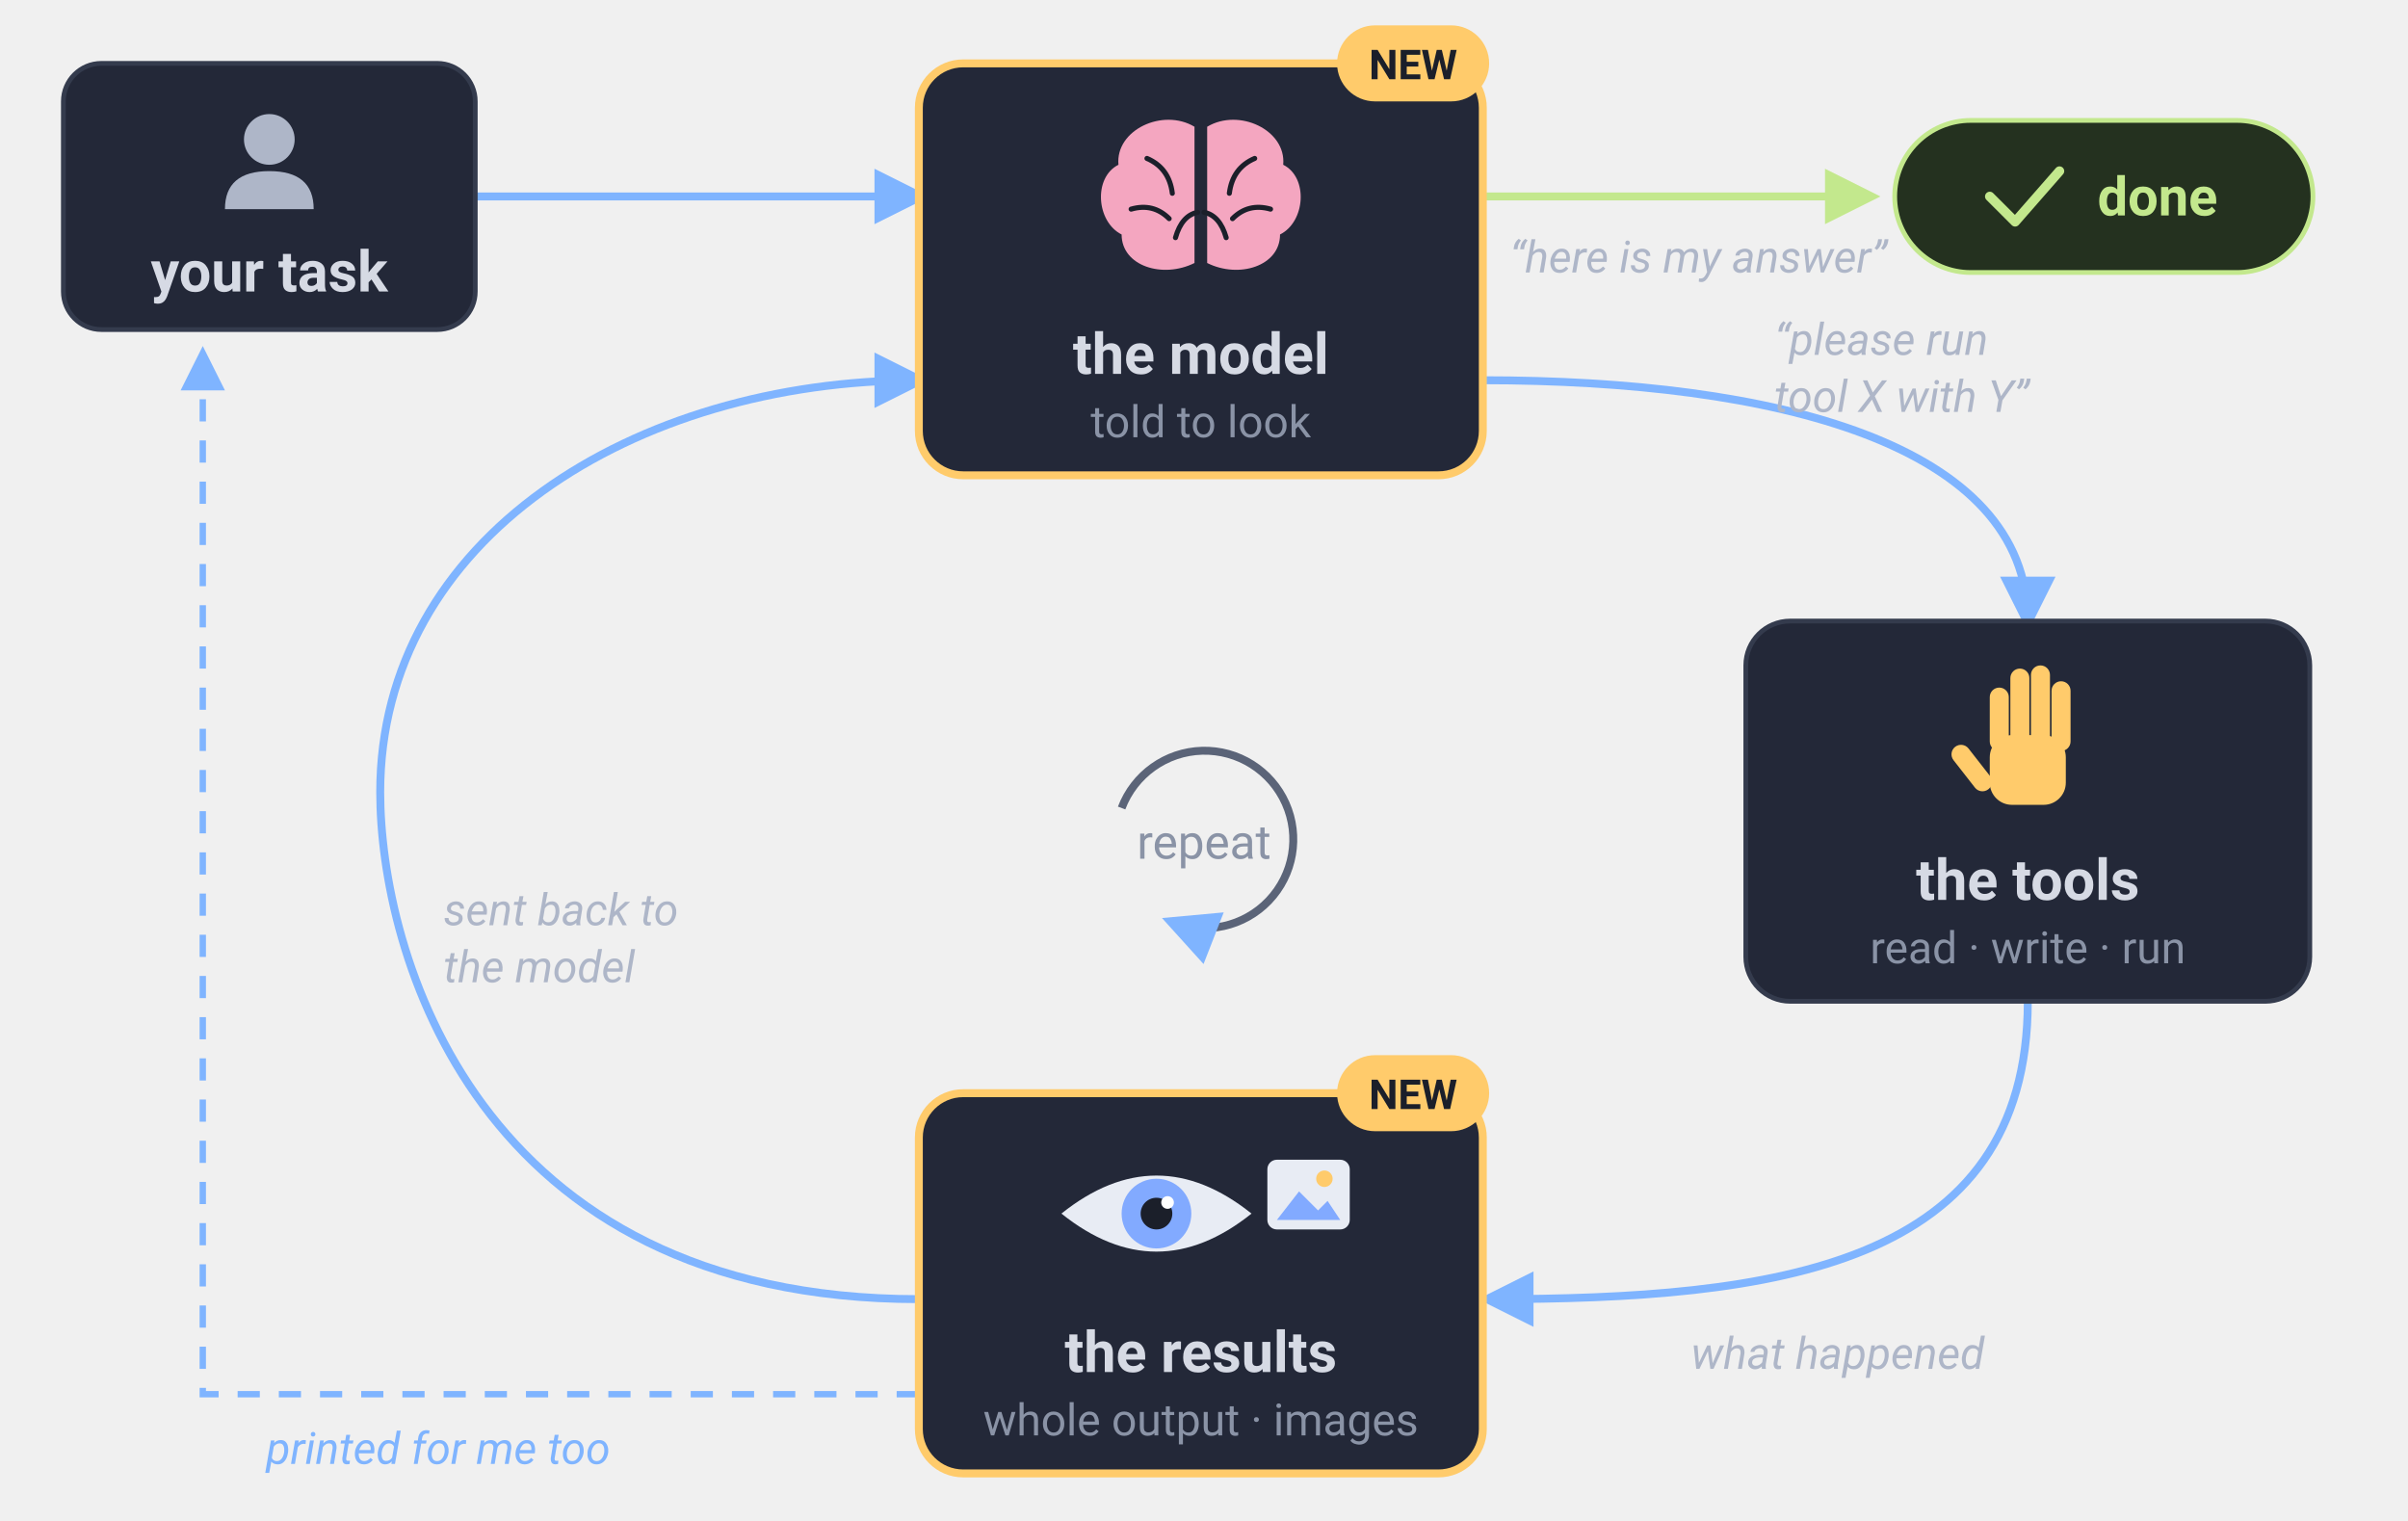
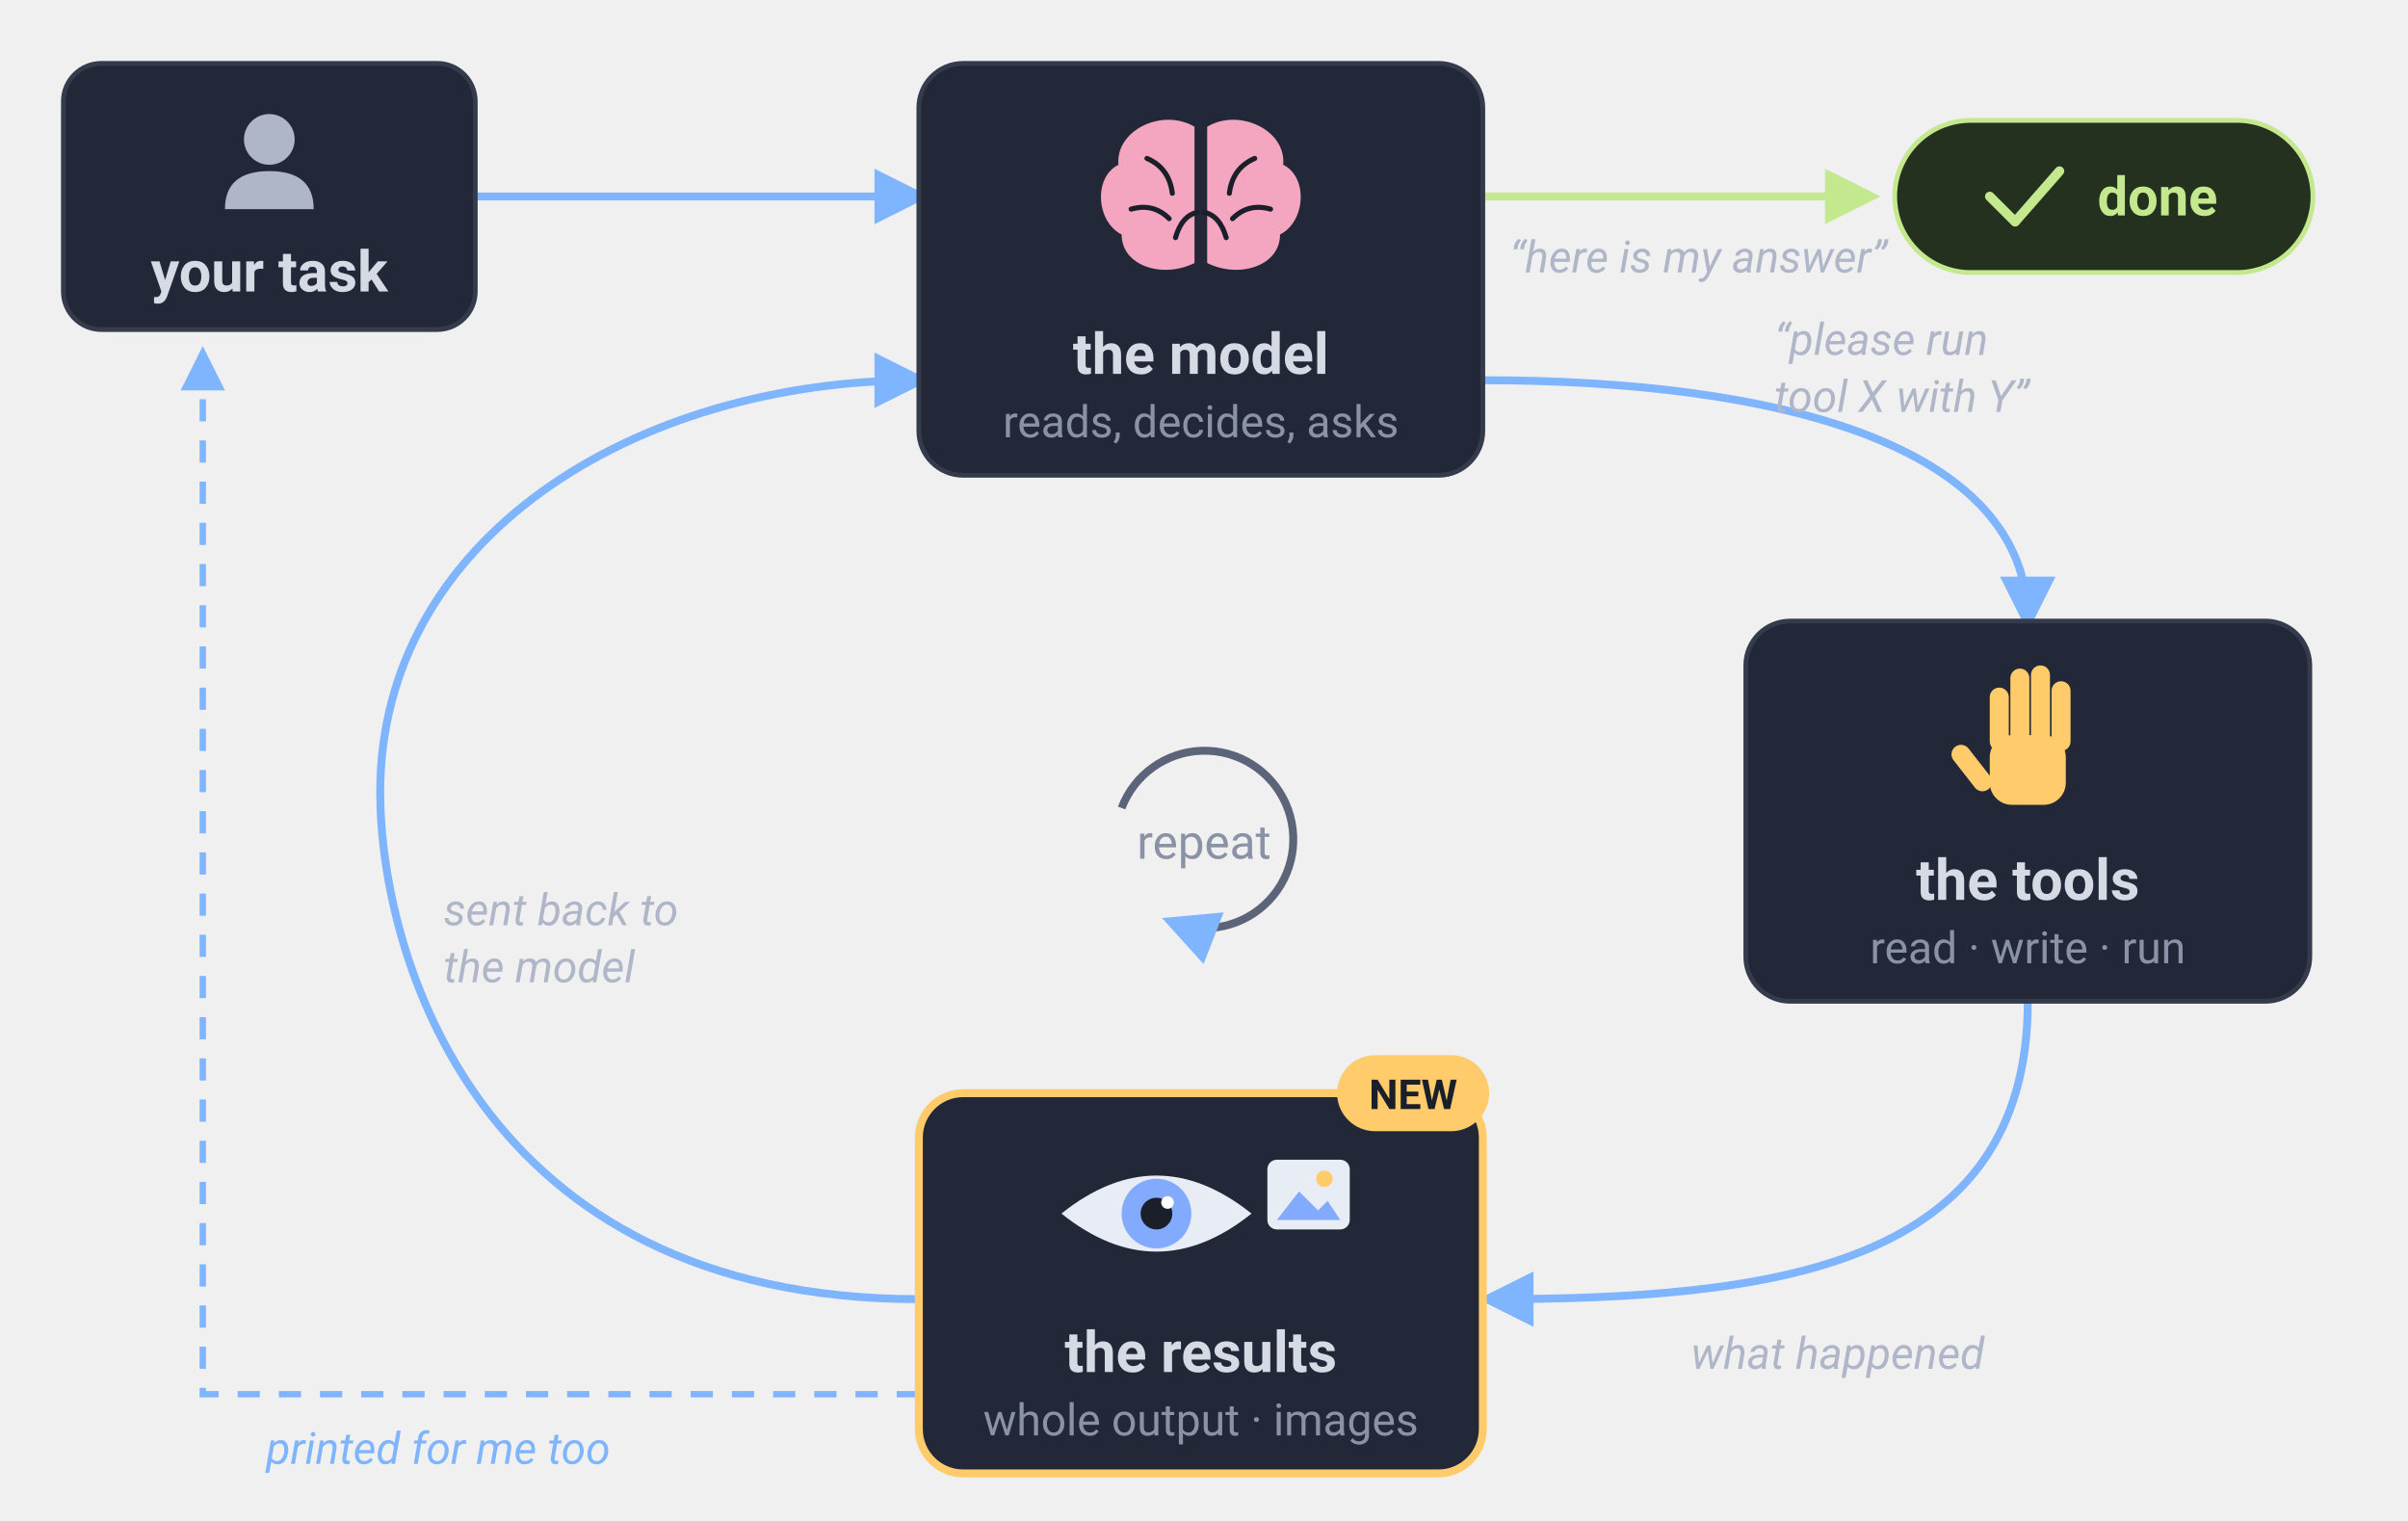
<svg xmlns="http://www.w3.org/2000/svg" viewBox="0 0 760 480" role="img" aria-labelledby="t d" font-family="-apple-system, BlinkMacSystemFont, 'Segoe UI', Roboto, Helvetica, Arial, sans-serif">
  <defs>
    <marker id="a-blue" viewBox="0 0 10 10" refX="8" refY="5" markerWidth="7" markerHeight="7" orient="auto">
      <path d="M0,0 L10,5 L0,10 z" fill="#7fb4ff" />
    </marker>
    <marker id="a-green" viewBox="0 0 10 10" refX="8" refY="5" markerWidth="7" markerHeight="7" orient="auto">
      <path d="M0,0 L10,5 L0,10 z" fill="#c3e88d" />
    </marker>
    <marker id="a-yellow" viewBox="0 0 10 10" refX="8" refY="5" markerWidth="7" markerHeight="7" orient="auto">
      <path d="M0,0 L10,5 L0,10 z" fill="#ffcb6b" />
    </marker>
    <marker id="a-orange" viewBox="0 0 10 10" refX="8" refY="5" markerWidth="7" markerHeight="7" orient="auto">
      <path d="M0,0 L10,5 L0,10 z" fill="#f78c6c" />
    </marker>
    <style>
      .title { fill: #d6dae4; font-size: 18px; font-weight: 600; text-anchor: middle; }
      .sub   { fill: #8a93a6; font-size: 14px; text-anchor: middle; }
      .label { fill: #aeb6c8; font-size: 14px; font-style: italic; }
      .line  { fill: none; stroke: #1b1f2a; stroke-width: 1.6; stroke-linecap: round; stroke-linejoin: round; }
    </style>
  </defs>
  <path d="M468,120 C560,120 640,140 640,196" fill="none" stroke="#7fb4ff" stroke-width="2.5" marker-end="url(#a-blue)" />
  <text class="label" x="560" y="112" text-anchor="start" font-size="14">“please run</text>
  <text class="label" x="560" y="130" text-anchor="start" font-size="14">tool X with Y”</text>
  <path d="M640,316 C640,400 560,410 470,410" fill="none" stroke="#7fb4ff" stroke-width="2.5" marker-end="url(#a-blue)" />
  <text class="label" x="580" y="432" text-anchor="middle" font-size="14">what happened</text>
  <path d="M290,410 C150,410 120,300 120,250 C120,170 200,120 290,120" fill="none" stroke="#7fb4ff" stroke-width="2.5" marker-end="url(#a-blue)" />
  <text class="label" x="140" y="292" text-anchor="start" font-size="14">sent back to</text>
  <text class="label" x="140" y="310" text-anchor="start" font-size="14">the model</text>
  <path d="M290,440 L64,440 L64,112" fill="none" stroke="#7fb4ff" stroke-width="2" stroke-dasharray="7 6" marker-end="url(#a-blue)" />
  <text class="label" x="84" y="462" text-anchor="start" font-size="14" style="fill:#7fb4ff">printed for me too</text>
  <g transform="translate(380,265)">
    <path d="M-26,-10 A28,28 0 1 1 -10,26" fill="none" stroke="#5b6478" stroke-width="2.5" marker-end="url(#a-blue)" />
    <text y="6" fill="#8a93a6" font-size="15" text-anchor="middle">repeat</text>
  </g>
  <path d="M150,62 L290,62" fill="none" stroke="#7fb4ff" stroke-width="2.5" marker-end="url(#a-blue)" />
  <path d="M468,62 L590,62" fill="none" stroke="#c3e88d" stroke-width="2.5" marker-end="url(#a-green)" />
  <text class="label" x="536" y="86" text-anchor="middle" font-size="13">“here is my answer”</text>
  <g transform="translate(20,20)">
    <rect width="130" height="84" rx="12" fill="#232838" stroke="#343b4d" stroke-width="1.5" />
    <g transform="translate(65,30)">
      <circle cy="-6" r="8" fill="#aeb6c8" />
      <path d="M-14,16 Q-14,4 0,4 Q14,4 14,16 Z" fill="#aeb6c8" />
    </g>
    <text class="title" x="65" y="72">your task</text>
  </g>
  <g transform="translate(290,20)">
-     <rect width="178" height="130" rx="14" fill="#232838" stroke="#ffcb6b" stroke-width="2.5" />
+     <rect width="178" height="130" rx="14" fill="#232838" stroke="#343b4d" stroke-width="1.5" />
    <g transform="translate(89.0,42)">
      <path d="M-2,-22 C-12,-28 -27,-21 -26,-10 C-34,-6 -33,8 -25,12 C-25,22 -12,26 -2,21 Z" fill="#f4a6c0" />
      <path d="M2,-22 C12,-28 27,-21 26,-10 C34,-6 33,8 25,12 C25,22 12,26 2,21 Z" fill="#f4a6c0" />
      <path class="line" d="M-17,-12 Q-10,-9 -9,-1 M-22,4 Q-15,2 -10,7 M-8,13 Q-6,6 -1,5" />
      <path class="line" d="M17,-12 Q10,-9 9,-1 M22,4 Q15,2 10,7 M8,13 Q6,6 1,5" />
    </g>
    <text class="title" x="89.0" y="98">the model</text>
-     <text class="sub" x="89.0" y="118">told to look</text>
-     <g transform="translate(156,0)">
-       <rect x="-24" y="-12" width="48" height="24" rx="12" fill="#ffcb6b" />
-       <text y="5" fill="#1b1f2a" font-size="13" font-weight="700" text-anchor="middle">NEW</text>
-     </g>
+     <text class="sub" x="89.0" y="118">reads, decides, asks</text>
  </g>
  <g transform="translate(598,38)">
    <rect width="132" height="48" rx="24" fill="#24311f" stroke="#c3e88d" stroke-width="1.5" />
    <path d="M30,24 L38,32 L52,16" fill="none" stroke="#c3e88d" stroke-width="3" stroke-linecap="round" stroke-linejoin="round" />
    <text x="64" y="30" fill="#c3e88d" font-size="17" font-weight="600">done</text>
  </g>
  <g transform="translate(551,196)">
    <rect width="178" height="120" rx="14" fill="#232838" stroke="#343b4d" stroke-width="1.5" />
    <g transform="translate(89.0,40)">
      <g fill="#ffcb6b">
        <rect x="-12" y="-4" width="24" height="22" rx="7" />
        <rect x="-12" y="-19" width="6" height="20" rx="3" />
        <rect x="-5.5" y="-25" width="6" height="26" rx="3" />
        <rect x="1" y="-26" width="6" height="27" rx="3" />
        <rect x="7.5" y="-21" width="6" height="22" rx="3" />
        <rect x="-21" y="-2" width="6" height="17" rx="3" transform="rotate(-38 -18 6)" />
      </g>
    </g>
    <text class="title" x="89.0" y="88">the tools</text>
    <text class="sub" x="89.0" y="108">read · write · run</text>
  </g>
  <g transform="translate(290,345)">
    <rect width="178" height="120" rx="14" fill="#232838" stroke="#ffcb6b" stroke-width="2.5" />
    <g transform="translate(89.0,38)">
      <g transform="translate(-14,0)">
        <path d="M-30,0 Q0,-24 30,0 Q0,24 -30,0 Z" fill="#e8ecf4" />
        <circle r="11" fill="#82aaff" />
        <circle r="5" fill="#1b1f2a" />
        <circle cx="3.5" cy="-3.5" r="2" fill="#ffffff" />
      </g>
      <g transform="translate(34,-6)">
        <rect x="-13" y="-11" width="26" height="22" rx="3" fill="#e8ecf4" />
        <path d="M-10,8 L-3,-1 L3,5 L6,2 L10,8 Z" fill="#82aaff" />
        <circle cx="5" cy="-5" r="2.6" fill="#ffcb6b" />
      </g>
    </g>
    <text class="title" x="89.0" y="88">the results</text>
    <text class="sub" x="89.0" y="108">whole output · images</text>
    <g transform="translate(156,0)">
      <rect x="-24" y="-12" width="48" height="24" rx="12" fill="#ffcb6b" />
      <text y="5" fill="#1b1f2a" font-size="13" font-weight="700" text-anchor="middle">NEW</text>
    </g>
  </g>
</svg>
